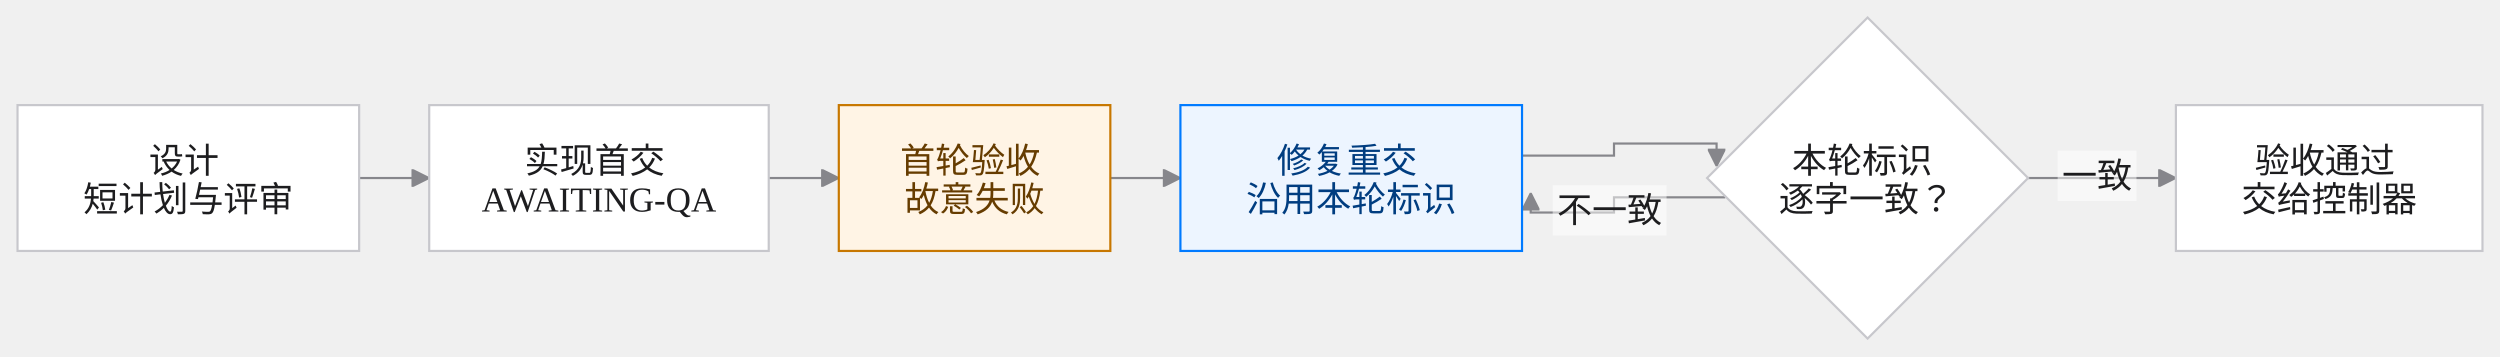
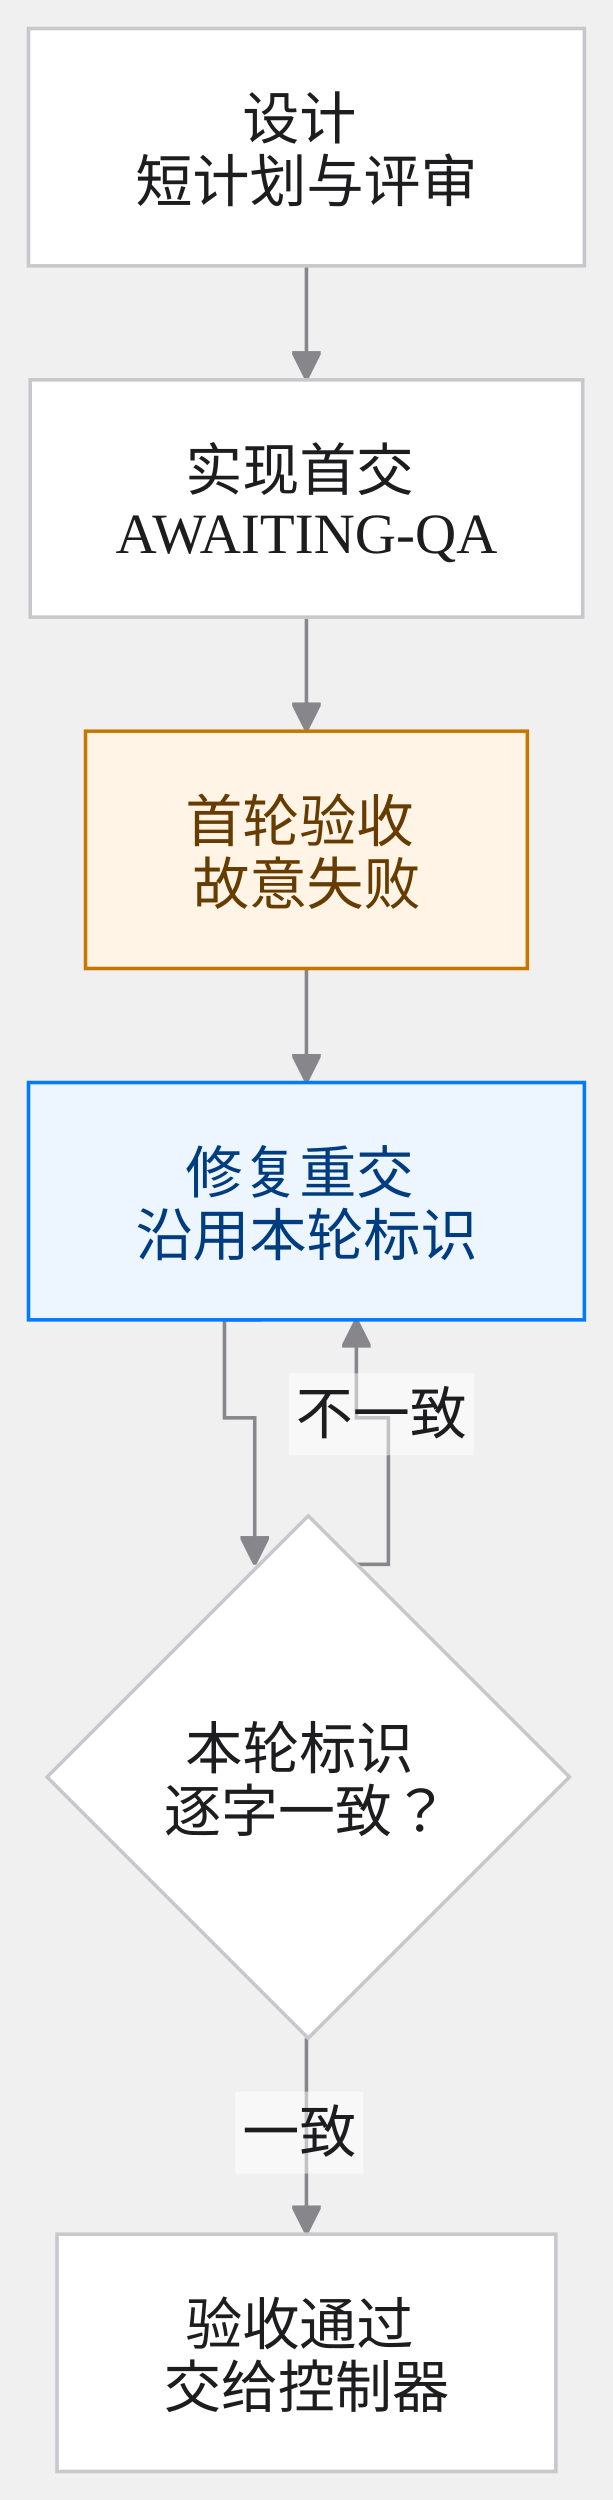
- <svg xmlns="http://www.w3.org/2000/svg" id="FLY-3227-d1" width="100%" class="flowchart" style="max-width: 1141.65px; background-color: white;" viewBox="0 0 1141.647 162.6" aria-roledescription="flowchart-v2" role="img" aria-labelledby="FLY-3227-d1-title FLY-3227-d1-desc">
+ <svg xmlns="http://www.w3.org/2000/svg" id="FLY-3227-d1" width="100%" class="flowchart" style="max-width: 172px; background-color: white;" viewBox="0 0 172 701.6" role="img" aria-labelledby="FLY-3227-d1-title FLY-3227-d1-desc">
  <style>#FLY-3227-d1{font-size:16px;fill:#1d1d1f;}@keyframes edge-animation-frame{from{stroke-dashoffset:0;}}@keyframes dash{to{stroke-dashoffset:0;}}#FLY-3227-d1 .edge-animation-slow{stroke-dasharray:9,5!important;stroke-dashoffset:900;animation:dash 50s linear infinite;stroke-linecap:round;}#FLY-3227-d1 .edge-animation-fast{stroke-dasharray:9,5!important;stroke-dashoffset:900;animation:dash 20s linear infinite;stroke-linecap:round;}#FLY-3227-d1 .error-icon{fill:hsl(180, 0%, 100%);}#FLY-3227-d1 .error-text{fill:rgb(0, 0, 0);stroke:rgb(0, 0, 0);}#FLY-3227-d1 .edge-thickness-normal{stroke-width:1px;}#FLY-3227-d1 .edge-thickness-thick{stroke-width:3.5px;}#FLY-3227-d1 .edge-pattern-solid{stroke-dasharray:0;}#FLY-3227-d1 .edge-thickness-invisible{stroke-width:0;fill:none;}#FLY-3227-d1 .edge-pattern-dashed{stroke-dasharray:3;}#FLY-3227-d1 .edge-pattern-dotted{stroke-dasharray:2;}#FLY-3227-d1 .marker{fill:#86868b;stroke:#86868b;}#FLY-3227-d1 .marker.cross{stroke:#86868b;}#FLY-3227-d1 svg{font-size:16px;}#FLY-3227-d1 p{margin:0;}#FLY-3227-d1 .label{color:#1d1d1f;}#FLY-3227-d1 .cluster-label text{fill:rgb(0, 0, 0);}#FLY-3227-d1 .cluster-label span{color:rgb(0, 0, 0);}#FLY-3227-d1 .cluster-label span p{background-color:transparent;}#FLY-3227-d1 .label text,#FLY-3227-d1 span{fill:#1d1d1f;color:#1d1d1f;}#FLY-3227-d1 .node rect,#FLY-3227-d1 .node circle,#FLY-3227-d1 .node ellipse,#FLY-3227-d1 .node polygon,#FLY-3227-d1 .node path{fill:#ffffff;stroke:#c7c7cc;stroke-width:1px;}#FLY-3227-d1 .rough-node .label text,#FLY-3227-d1 .node .label text,#FLY-3227-d1 .image-shape .label,#FLY-3227-d1 .icon-shape .label{text-anchor:middle;}#FLY-3227-d1 .node .katex path{fill:#000;stroke:#000;stroke-width:1px;}#FLY-3227-d1 .rough-node .label,#FLY-3227-d1 .node .label,#FLY-3227-d1 .image-shape .label,#FLY-3227-d1 .icon-shape .label{text-align:center;}#FLY-3227-d1 .node.clickable{cursor:pointer;}#FLY-3227-d1 .root .anchor path{fill:#86868b!important;stroke-width:0;stroke:#86868b;}#FLY-3227-d1 .arrowheadPath{fill:#000000;}#FLY-3227-d1 .edgePath .path{stroke:#86868b;stroke-width:2.0px;}#FLY-3227-d1 .flowchart-link{stroke:#86868b;fill:none;}#FLY-3227-d1 .edgeLabel{background-color:hsl(-120, 0%, 100%);text-align:center;}#FLY-3227-d1 .edgeLabel p{background-color:hsl(-120, 0%, 100%);}#FLY-3227-d1 .edgeLabel rect{opacity:0.5;background-color:hsl(-120, 0%, 100%);fill:hsl(-120, 0%, 100%);}#FLY-3227-d1 .labelBkg{background-color:rgba(255, 255, 255, 0.5);}#FLY-3227-d1 .cluster rect{fill:hsl(180, 0%, 100%);stroke:hsl(180, 0%, 90%);stroke-width:1px;}#FLY-3227-d1 .cluster text{fill:rgb(0, 0, 0);}#FLY-3227-d1 .cluster span{color:rgb(0, 0, 0);}#FLY-3227-d1 div.mermaidTooltip{position:absolute;text-align:center;max-width:200px;padding:2px;font-size:12px;background:hsl(180, 0%, 100%);border:1px solid hsl(180, 0%, 90%);border-radius:2px;pointer-events:none;z-index:100;}#FLY-3227-d1 .flowchartTitleText{text-anchor:middle;font-size:18px;fill:#1d1d1f;}#FLY-3227-d1 rect.text{fill:none;stroke-width:0;}#FLY-3227-d1 .icon-shape,#FLY-3227-d1 .image-shape{background-color:hsl(-120, 0%, 100%);text-align:center;}#FLY-3227-d1 .icon-shape p,#FLY-3227-d1 .image-shape p{background-color:hsl(-120, 0%, 100%);padding:2px;}#FLY-3227-d1 .icon-shape rect,#FLY-3227-d1 .image-shape rect{opacity:0.5;background-color:hsl(-120, 0%, 100%);fill:hsl(-120, 0%, 100%);}#FLY-3227-d1 .label-icon{display:inline-block;height:1em;overflow:visible;vertical-align:-0.125em;}#FLY-3227-d1 .node .label-icon path{fill:currentColor;stroke:revert;stroke-width:revert;}#FLY-3227-d1 :root{--mermaid-font-family:"trebuchet ms",verdana,arial,sans-serif;}#FLY-3227-d1 .expected rect{fill:#fff4e5!important;stroke:#c77700!important;color:#663c00!important;}#FLY-3227-d1 .expected polygon{fill:#fff4e5!important;stroke:#c77700!important;color:#663c00!important;}#FLY-3227-d1 .expected ellipse{fill:#fff4e5!important;stroke:#c77700!important;color:#663c00!important;}#FLY-3227-d1 .expected circle{fill:#fff4e5!important;stroke:#c77700!important;color:#663c00!important;}#FLY-3227-d1 .expected path{fill:#fff4e5!important;stroke:#c77700!important;color:#663c00!important;}#FLY-3227-d1 .expected tspan{fill:#663c00!important;}#FLY-3227-d1 .repair rect{fill:#edf5ff!important;stroke:#007aff!important;color:#003d80!important;}#FLY-3227-d1 .repair polygon{fill:#edf5ff!important;stroke:#007aff!important;color:#003d80!important;}#FLY-3227-d1 .repair ellipse{fill:#edf5ff!important;stroke:#007aff!important;color:#003d80!important;}#FLY-3227-d1 .repair circle{fill:#edf5ff!important;stroke:#007aff!important;color:#003d80!important;}#FLY-3227-d1 .repair path{fill:#edf5ff!important;stroke:#007aff!important;color:#003d80!important;}#FLY-3227-d1 .repair tspan{fill:#003d80!important;}</style>
  <g>
    <marker id="FLY-3227-d1_flowchart-v2-pointEnd" class="marker flowchart-v2" viewBox="0 0 10 10" refX="5" refY="5" markerUnits="userSpaceOnUse" markerWidth="8" markerHeight="8" orient="auto">
      <path d="M 0 0 L 10 5 L 0 10 z" class="arrowMarkerPath" style="stroke-width: 1; stroke-dasharray: 1, 0;" />
    </marker>
    <marker id="FLY-3227-d1_flowchart-v2-pointStart" class="marker flowchart-v2" viewBox="0 0 10 10" refX="4.5" refY="5" markerUnits="userSpaceOnUse" markerWidth="8" markerHeight="8" orient="auto">
      <path d="M 0 5 L 10 10 L 10 0 z" class="arrowMarkerPath" style="stroke-width: 1; stroke-dasharray: 1, 0;" />
    </marker>
    <marker id="FLY-3227-d1_flowchart-v2-circleEnd" class="marker flowchart-v2" viewBox="0 0 10 10" refX="11" refY="5" markerUnits="userSpaceOnUse" markerWidth="11" markerHeight="11" orient="auto">
      <circle cx="5" cy="5" r="5" class="arrowMarkerPath" style="stroke-width: 1; stroke-dasharray: 1, 0;" />
    </marker>
    <marker id="FLY-3227-d1_flowchart-v2-circleStart" class="marker flowchart-v2" viewBox="0 0 10 10" refX="-1" refY="5" markerUnits="userSpaceOnUse" markerWidth="11" markerHeight="11" orient="auto">
      <circle cx="5" cy="5" r="5" class="arrowMarkerPath" style="stroke-width: 1; stroke-dasharray: 1, 0;" />
    </marker>
    <marker id="FLY-3227-d1_flowchart-v2-crossEnd" class="marker cross flowchart-v2" viewBox="0 0 11 11" refX="12" refY="5.2" markerUnits="userSpaceOnUse" markerWidth="11" markerHeight="11" orient="auto">
      <path d="M 1,1 l 9,9 M 10,1 l -9,9" class="arrowMarkerPath" style="stroke-width: 2; stroke-dasharray: 1, 0;" />
    </marker>
    <marker id="FLY-3227-d1_flowchart-v2-crossStart" class="marker cross flowchart-v2" viewBox="0 0 11 11" refX="-1" refY="5.2" markerUnits="userSpaceOnUse" markerWidth="11" markerHeight="11" orient="auto">
      <path d="M 1,1 l 9,9 M 10,1 l -9,9" class="arrowMarkerPath" style="stroke-width: 2; stroke-dasharray: 1, 0;" />
    </marker>
    <g class="root">
      <g class="clusters" />
      <g class="edgePaths">
-         <path d="M164,81.3L180,81.3L180,81.3L192,81.3L192,81.3" id="L_D_I_0" class="edge-thickness-normal edge-pattern-solid edge-thickness-normal edge-pattern-solid flowchart-link" style=";" data-edge="true" data-et="edge" data-id="L_D_I_0" data-points="W3sieCI6MTY0LCJ5Ijo4MS4zMDAwMDMwNTE3NTc4MX0seyJ4IjoxODAsInkiOjgxLjMwMDAwMzA1MTc1NzgxfSx7IngiOjE5NiwieSI6ODEuMzAwMDAzMDUxNzU3ODF9XQ==" marker-end="url(#FLY-3227-d1_flowchart-v2-pointEnd)" />
-         <path d="M351.047,81.3L367.047,81.3L367.047,81.3L379.047,81.3L379.047,81.3" id="L_I_Q_0" class="edge-thickness-normal edge-pattern-solid edge-thickness-normal edge-pattern-solid flowchart-link" style=";" data-edge="true" data-et="edge" data-id="L_I_Q_0" data-points="W3sieCI6MzUxLjA0Njg3NSwieSI6ODEuMzAwMDAzMDUxNzU3ODF9LHsieCI6MzY3LjA0Njg3NSwieSI6ODEuMzAwMDAzMDUxNzU3ODF9LHsieCI6MzgzLjA0Njg3NSwieSI6ODEuMzAwMDAzMDUxNzU3ODF9XQ==" marker-end="url(#FLY-3227-d1_flowchart-v2-pointEnd)" />
-         <path d="M507.047,81.3L523.047,81.3L523.047,81.3L535.047,81.3L535.047,81.3" id="L_Q_F_0" class="edge-thickness-normal edge-pattern-solid edge-thickness-normal edge-pattern-solid flowchart-link" style=";" data-edge="true" data-et="edge" data-id="L_Q_F_0" data-points="W3sieCI6NTA3LjA0Njg3NSwieSI6ODEuMzAwMDAzMDUxNzU3ODF9LHsieCI6NTIzLjA0Njg3NSwieSI6ODEuMzAwMDAzMDUxNzU3ODF9LHsieCI6NTM5LjA0Njg3NSwieSI6ODEuMzAwMDAzMDUxNzU3ODF9XQ==" marker-end="url(#FLY-3227-d1_flowchart-v2-pointEnd)" />
-         <path d="M695.047,71.063L737.047,71.063L737.047,65.55L783.893,65.55L783.893,71.949" id="L_F_R_0" class="edge-thickness-normal edge-pattern-solid edge-thickness-normal edge-pattern-solid flowchart-link" style=";" data-edge="true" data-et="edge" data-id="L_F_R_0" data-points="W3sieCI6Njk1LjA0Njg3NSwieSI6NzEuMDYyNTAzMDUxNzU3ODJ9LHsieCI6NzM3LjA0Njg3NSwieSI6NjUuNTUwMDAzMDUxNzU3ODF9LHsieCI6Nzg3Ljg1NjI5OTA0NTYzODcsInkiOjcyLjQ5MDU3OTAwNjExOTA4fV0=" marker-end="url(#FLY-3227-d1_flowchart-v2-pointEnd)" />
-         <path d="M925.647,81.3L959.647,81.3L959.647,81.3L989.647,81.3L989.647,81.3" id="L_R_G_0" class="edge-thickness-normal edge-pattern-solid edge-thickness-normal edge-pattern-solid flowchart-link" style=";" data-edge="true" data-et="edge" data-id="L_R_G_0" data-points="W3sieCI6OTI1LjY0Njg4MTEwMzUxNTYsInkiOjgxLjMwMDAwMzA1MTc1NzgxfSx7IngiOjk1OS42NDY4ODExMDM1MTU2LCJ5Ijo4MS4zMDAwMDMwNTE3NTc4MX0seyJ4Ijo5OTMuNjQ2ODgxMTAzNTE1NiwieSI6ODEuMzAwMDAzMDUxNzU3ODF9XQ==" marker-end="url(#FLY-3227-d1_flowchart-v2-pointEnd)" />
-         <path d="M787.856,90.109L737.047,90.109L737.047,97.05L699.013,97.05L699.013,92.058" id="L_R_F_0" class="edge-thickness-normal edge-pattern-solid edge-thickness-normal edge-pattern-solid flowchart-link" style=";" data-edge="true" data-et="edge" data-id="L_R_F_0" data-points="W3sieCI6Nzg3Ljg1NjI5OTA0NTYzODcsInkiOjkwLjEwOTQyNzA5NzM5NjU2fSx7IngiOjczNy4wNDY4NzUsInkiOjk3LjA1MDAwMzA1MTc1NzgxfSx7IngiOjY5NS4wNDY4NzUsInkiOjkxLjUzNzUwMzA1MTc1NzgxfV0=" marker-end="url(#FLY-3227-d1_flowchart-v2-pointEnd)" />
+         <path d="M86,74.6L86,74.6L86,90.6L86,90.6L86,102.6" id="L_D_I_0" class="edge-thickness-normal edge-pattern-solid edge-thickness-normal edge-pattern-solid flowchart-link" style=";" data-edge="true" data-et="edge" data-id="L_D_I_0" data-points="W3sieCI6ODYsInkiOjc0LjU5OTk5ODQ3NDEyMTF9LHsieCI6ODYsInkiOjkwLjU5OTk5ODQ3NDEyMTF9LHsieCI6ODYsInkiOjEwNi41OTk5OTg0NzQxMjExfV0=" marker-end="url(#FLY-3227-d1_flowchart-v2-pointEnd)" />
+         <path d="M86,173.2L86,173.2L86,189.2L86,189.2L86,201.2" id="L_I_Q_0" class="edge-thickness-normal edge-pattern-solid edge-thickness-normal edge-pattern-solid flowchart-link" style=";" data-edge="true" data-et="edge" data-id="L_I_Q_0" data-points="W3sieCI6ODYsInkiOjE3My4xOTk5OTY5NDgyNDIyfSx7IngiOjg2LCJ5IjoxODkuMTk5OTk2OTQ4MjQyMn0seyJ4Ijo4NiwieSI6MjA1LjE5OTk5Njk0ODI0MjJ9XQ==" marker-end="url(#FLY-3227-d1_flowchart-v2-pointEnd)" />
+         <path d="M86,271.8L86,271.8L86,287.8L86,287.8L86,299.8" id="L_Q_F_0" class="edge-thickness-normal edge-pattern-solid edge-thickness-normal edge-pattern-solid flowchart-link" style=";" data-edge="true" data-et="edge" data-id="L_Q_F_0" data-points="W3sieCI6ODYsInkiOjI3MS43OTk5OTU0MjIzNjMzfSx7IngiOjg2LCJ5IjoyODcuNzk5OTk1NDIyMzYzM30seyJ4Ijo4NiwieSI6MzAzLjc5OTk5NTQyMjM2MzN9XQ==" marker-end="url(#FLY-3227-d1_flowchart-v2-pointEnd)" />
+         <path d="M73.403,370.4L63,370.4L63,397.9L71.492,397.9L71.492,435.118" id="L_F_R_0" class="edge-thickness-normal edge-pattern-solid edge-thickness-normal edge-pattern-solid flowchart-link" style=";" data-edge="true" data-et="edge" data-id="L_F_R_0" data-points="W3sieCI6NzMuNDAyOTYwNjU2ODU1NzQsInkiOjM3MC4zOTk5OTM4OTY0ODQ0fSx7IngiOjYzLCJ5IjozOTcuODk5OTkzODk2NDg0NH0seyJ4Ijo3Mi4zODIwNjc2MjAwOTg1NywieSI6NDM5LjAxNzkyNjI3NjM4NTh9XQ==" marker-end="url(#FLY-3227-d1_flowchart-v2-pointEnd)" />
+         <path d="M86,572L86,572L86,599.5L86,599.5L86,623" id="L_R_G_0" class="edge-thickness-normal edge-pattern-solid edge-thickness-normal edge-pattern-solid flowchart-link" style=";" data-edge="true" data-et="edge" data-id="L_R_G_0" data-points="W3sieCI6ODYsInkiOjU3Mn0seyJ4Ijo4NiwieSI6NTk5LjV9LHsieCI6ODYsInkiOjYyN31d" marker-end="url(#FLY-3227-d1_flowchart-v2-pointEnd)" />
+         <path d="M99.618,439.018L109,439.018L109,397.9L100.012,397.9L100.012,374.141" id="L_R_F_0" class="edge-thickness-normal edge-pattern-solid edge-thickness-normal edge-pattern-solid flowchart-link" style=";" data-edge="true" data-et="edge" data-id="L_R_F_0" data-points="W3sieCI6OTkuNjE3OTMyMzc5OTAxNDMsInkiOjQzOS4wMTc5MjYyNzYzODU4fSx7IngiOjEwOSwieSI6Mzk3Ljg5OTk5Mzg5NjQ4NDR9LHsieCI6OTguNTk3MDM5MzQzMTQ0MjYsInkiOjM3MC4zOTk5OTM4OTY0ODQ0fV0=" marker-end="url(#FLY-3227-d1_flowchart-v2-pointEnd)" />
      </g>
      <g class="edgeLabels">
        <g>
          <rect class="background" style="stroke: none" />
        </g>
        <g>
          <rect class="background" style="stroke: none" />
        </g>
        <g>
          <rect class="background" style="stroke: none" />
        </g>
        <g>
          <rect class="background" style="stroke: none" />
        </g>
        <g class="edgeLabel">
          <g class="label" data-id="L_D_I_0" transform="translate(0, 0)">
            <text y="-10.1">
              <tspan class="text-outer-tspan" x="0" y="-0.1em" dy="1.1em" />
            </text>
          </g>
        </g>
        <g class="edgeLabel">
          <g class="label" data-id="L_I_Q_0" transform="translate(0, 0)">
            <text y="-10.1">
              <tspan class="text-outer-tspan" x="0" y="-0.1em" dy="1.1em" />
            </text>
          </g>
        </g>
        <g class="edgeLabel">
          <g class="label" data-id="L_Q_F_0" transform="translate(0, 0)">
            <text y="-10.1">
              <tspan class="text-outer-tspan" x="0" y="-0.1em" dy="1.1em" />
            </text>
          </g>
        </g>
        <g class="edgeLabel">
          <g class="label" data-id="L_F_R_0" transform="translate(0, 0)">
            <text y="-10.1">
              <tspan class="text-outer-tspan" x="0" y="-0.1em" dy="1.1em" />
            </text>
          </g>
        </g>
-         <g class="edgeLabel" transform="translate(959.6469, 81.3)">
+         <g class="edgeLabel" transform="translate(86, 599.5)">
          <g class="label" data-id="L_R_G_0" transform="translate(-18, -11.5)">
            <g>
              <rect class="background" style="" x="-2" y="-1" width="36" height="23" />
              <text y="-10.1" style="">
                <tspan class="text-outer-tspan" x="0" y="-0.1em" dy="1.1em">
                  <tspan font-style="normal" class="text-inner-tspan" font-weight="normal">一致</tspan>
                </tspan>
              </text>
            </g>
          </g>
        </g>
-         <g class="edgeLabel" transform="translate(737.0469, 97.05)">
+         <g class="edgeLabel" transform="translate(109, 397.9)">
          <g class="label" data-id="L_R_F_0" transform="translate(-26, -11.5)">
            <g>
              <rect class="background" style="" x="-2" y="-1" width="52" height="23" />
              <text y="-10.1" style="">
                <tspan class="text-outer-tspan" x="0" y="-0.1em" dy="1.1em">
                  <tspan font-style="normal" class="text-inner-tspan" font-weight="normal">不一致</tspan>
                </tspan>
              </text>
            </g>
          </g>
        </g>
      </g>
      <g class="nodes">
-         <g class="node default" id="flowchart-D-0" transform="translate(86, 81.3)">
+         <g class="node default" id="flowchart-D-0" transform="translate(86, 41.3)">
          <rect class="basic label-container" style="" x="-78" y="-33.3" width="156" height="66.6" />
          <g class="label" style="" transform="translate(0, -18.3)">
            <rect />
            <g>
              <rect class="background" style="stroke: none" />
              <text y="-10.1" style="">
                <tspan class="text-outer-tspan" x="0" y="-0.1em" dy="1.1em">
                  <tspan font-style="normal" class="text-inner-tspan" font-weight="normal">设计</tspan>
                </tspan>
                <tspan class="text-outer-tspan" x="0" y="1em" dy="1.1em">
                  <tspan font-style="normal" class="text-inner-tspan" font-weight="normal">短计划与评审</tspan>
                </tspan>
              </text>
            </g>
          </g>
        </g>
-         <g class="node default" id="flowchart-I-1" transform="translate(273.5234, 81.3)">
+         <g class="node default" id="flowchart-I-1" transform="translate(86, 139.9)">
          <rect class="basic label-container" style="" x="-77.523" y="-33.3" width="155.047" height="66.6" />
          <g class="label" style="" transform="translate(0, -18.3)">
            <rect />
            <g>
              <rect class="background" style="stroke: none" />
              <text y="-10.1" style="">
                <tspan class="text-outer-tspan" x="0" y="-0.1em" dy="1.1em">
                  <tspan font-style="normal" class="text-inner-tspan" font-weight="normal">实现首交</tspan>
                </tspan>
                <tspan class="text-outer-tspan" x="0" y="1em" dy="1.1em">
                  <tspan font-style="normal" class="text-inner-tspan" font-weight="normal">AWAITING-QA</tspan>
                </tspan>
              </text>
            </g>
          </g>
        </g>
-         <g class="node default expected" id="flowchart-Q-3" transform="translate(445.0469, 81.3)">
+         <g class="node default expected" id="flowchart-Q-3" transform="translate(86, 238.5)">
          <rect class="basic label-container" style="fill:#fff4e5 !important;stroke:#c77700 !important" x="-62" y="-33.3" width="124" height="66.6" />
          <g class="label" style="color:#663c00 !important" transform="translate(0, -18.3)">
            <rect />
            <g>
              <rect class="background" style="stroke: none" />
              <text y="-10.1" style="fill:#663c00 !important">
                <tspan class="text-outer-tspan" x="0" y="-0.1em" dy="1.1em">
                  <tspan font-style="normal" class="text-inner-tspan" font-weight="normal">首轮验收</tspan>
                </tspan>
                <tspan class="text-outer-tspan" x="0" y="1em" dy="1.1em">
                  <tspan font-style="normal" class="text-inner-tspan" font-weight="normal">故意失败</tspan>
                </tspan>
              </text>
            </g>
          </g>
        </g>
-         <g class="node default repair" id="flowchart-F-5" transform="translate(617.0469, 81.3)">
+         <g class="node default repair" id="flowchart-F-5" transform="translate(86, 337.1)">
          <rect class="basic label-container" style="fill:#edf5ff !important;stroke:#007aff !important" x="-78" y="-33.3" width="156" height="66.6" />
          <g class="label" style="color:#003d80 !important" transform="translate(0, -18.3)">
            <rect />
            <g>
              <rect class="background" style="stroke: none" />
              <text y="-10.1" style="fill:#003d80 !important">
                <tspan class="text-outer-tspan" x="0" y="-0.1em" dy="1.1em">
                  <tspan font-style="normal" class="text-inner-tspan" font-weight="normal">修复重交</tspan>
                </tspan>
                <tspan class="text-outer-tspan" x="0" y="1em" dy="1.1em">
                  <tspan font-style="normal" class="text-inner-tspan" font-weight="normal">沿用本轮标识</tspan>
                </tspan>
              </text>
            </g>
          </g>
        </g>
-         <g class="node default" id="flowchart-R-7" transform="translate(852.3469, 81.3)">
+         <g class="node default" id="flowchart-R-7" transform="translate(86, 498.7)">
          <polygon points="73.3,0 146.6,-73.3 73.3,-146.6 0,-73.3" class="label-container" transform="translate(-72.8, 73.3)" />
          <g class="label" style="" transform="translate(0, -18.3)">
            <rect />
            <g>
              <rect class="background" style="stroke: none" />
              <text y="-10.1" style="">
                <tspan class="text-outer-tspan" x="0" y="-0.1em" dy="1.1em">
                  <tspan font-style="normal" class="text-inner-tspan" font-weight="normal">本轮标识</tspan>
                </tspan>
                <tspan class="text-outer-tspan" x="0" y="1em" dy="1.1em">
                  <tspan font-style="normal" class="text-inner-tspan" font-weight="normal">逐字一致？</tspan>
                </tspan>
              </text>
            </g>
          </g>
        </g>
-         <g class="node default" id="flowchart-G-9" transform="translate(1063.647, 81.3)">
+         <g class="node default" id="flowchart-G-9" transform="translate(86, 660.3)">
          <rect class="basic label-container" style="" x="-70" y="-33.3" width="140" height="66.6" />
          <g class="label" style="" transform="translate(0, -18.3)">
            <rect />
            <g>
              <rect class="background" style="stroke: none" />
              <text y="-10.1" style="">
                <tspan class="text-outer-tspan" x="0" y="-0.1em" dy="1.1em">
                  <tspan font-style="normal" class="text-inner-tspan" font-weight="normal">验收通过</tspan>
                </tspan>
                <tspan class="text-outer-tspan" x="0" y="1em" dy="1.1em">
                  <tspan font-style="normal" class="text-inner-tspan" font-weight="normal">交给控制器</tspan>
                </tspan>
              </text>
            </g>
          </g>
        </g>
      </g>
    </g>
  </g>
</svg>
